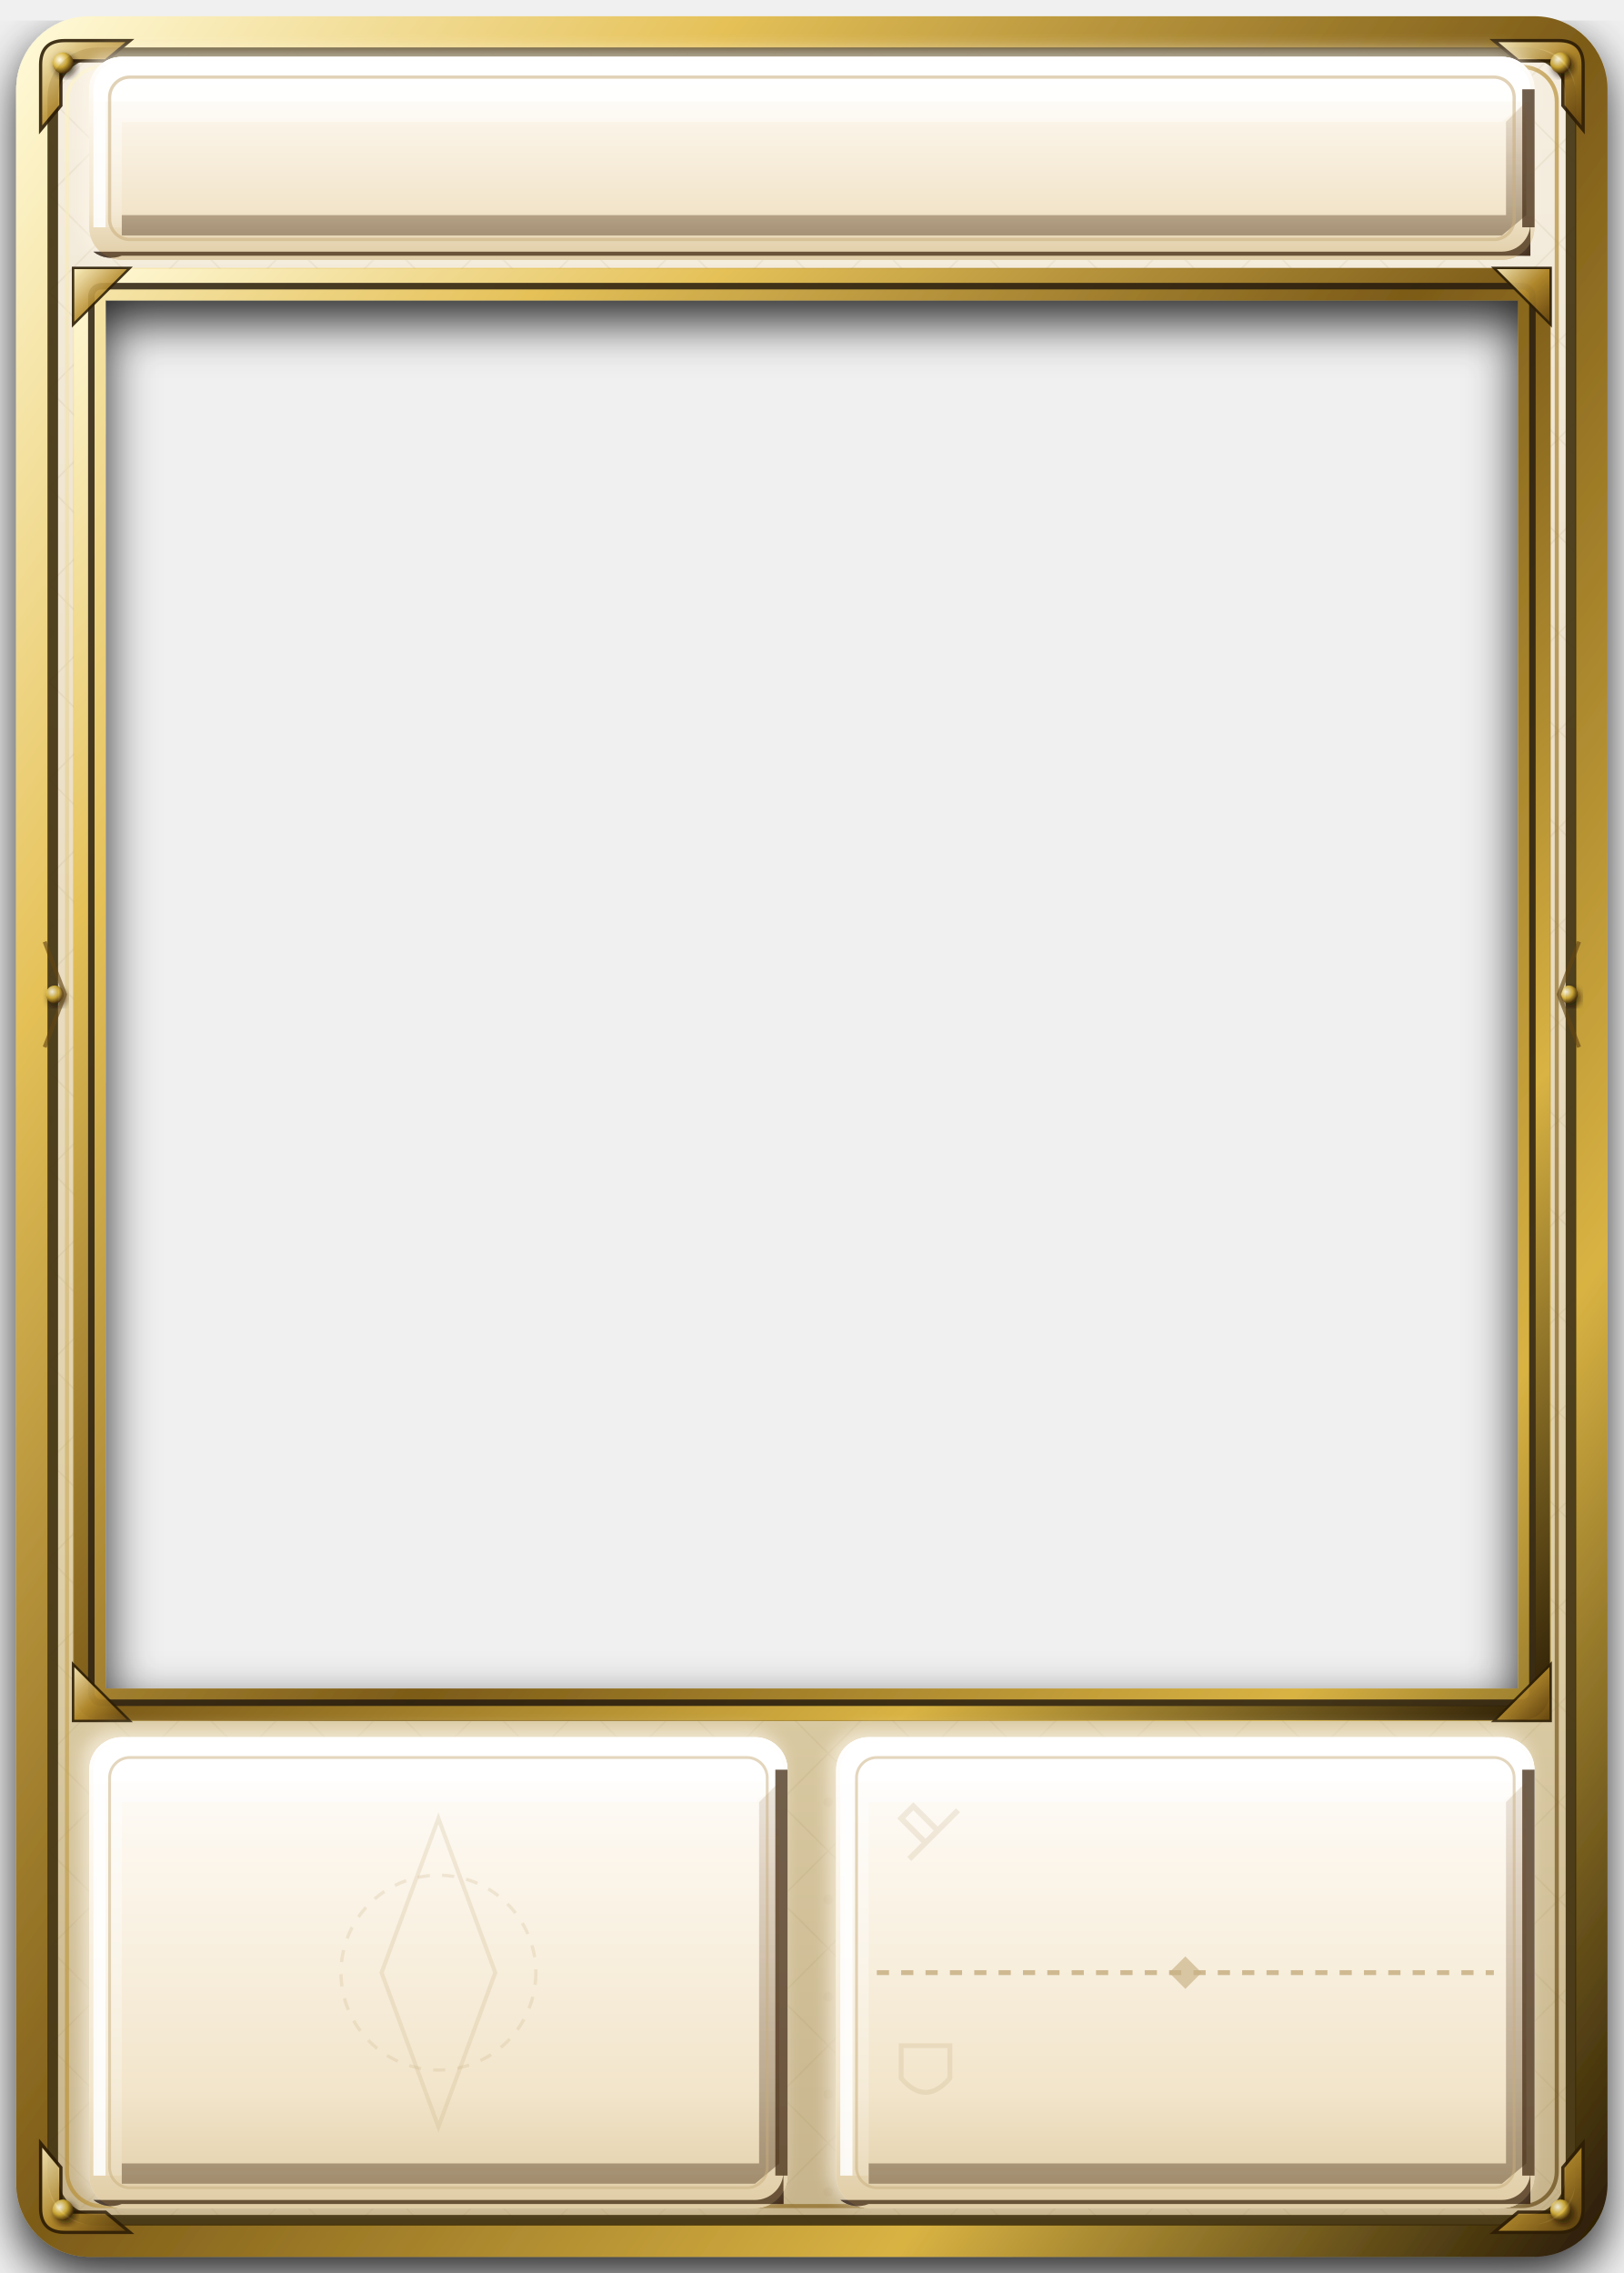
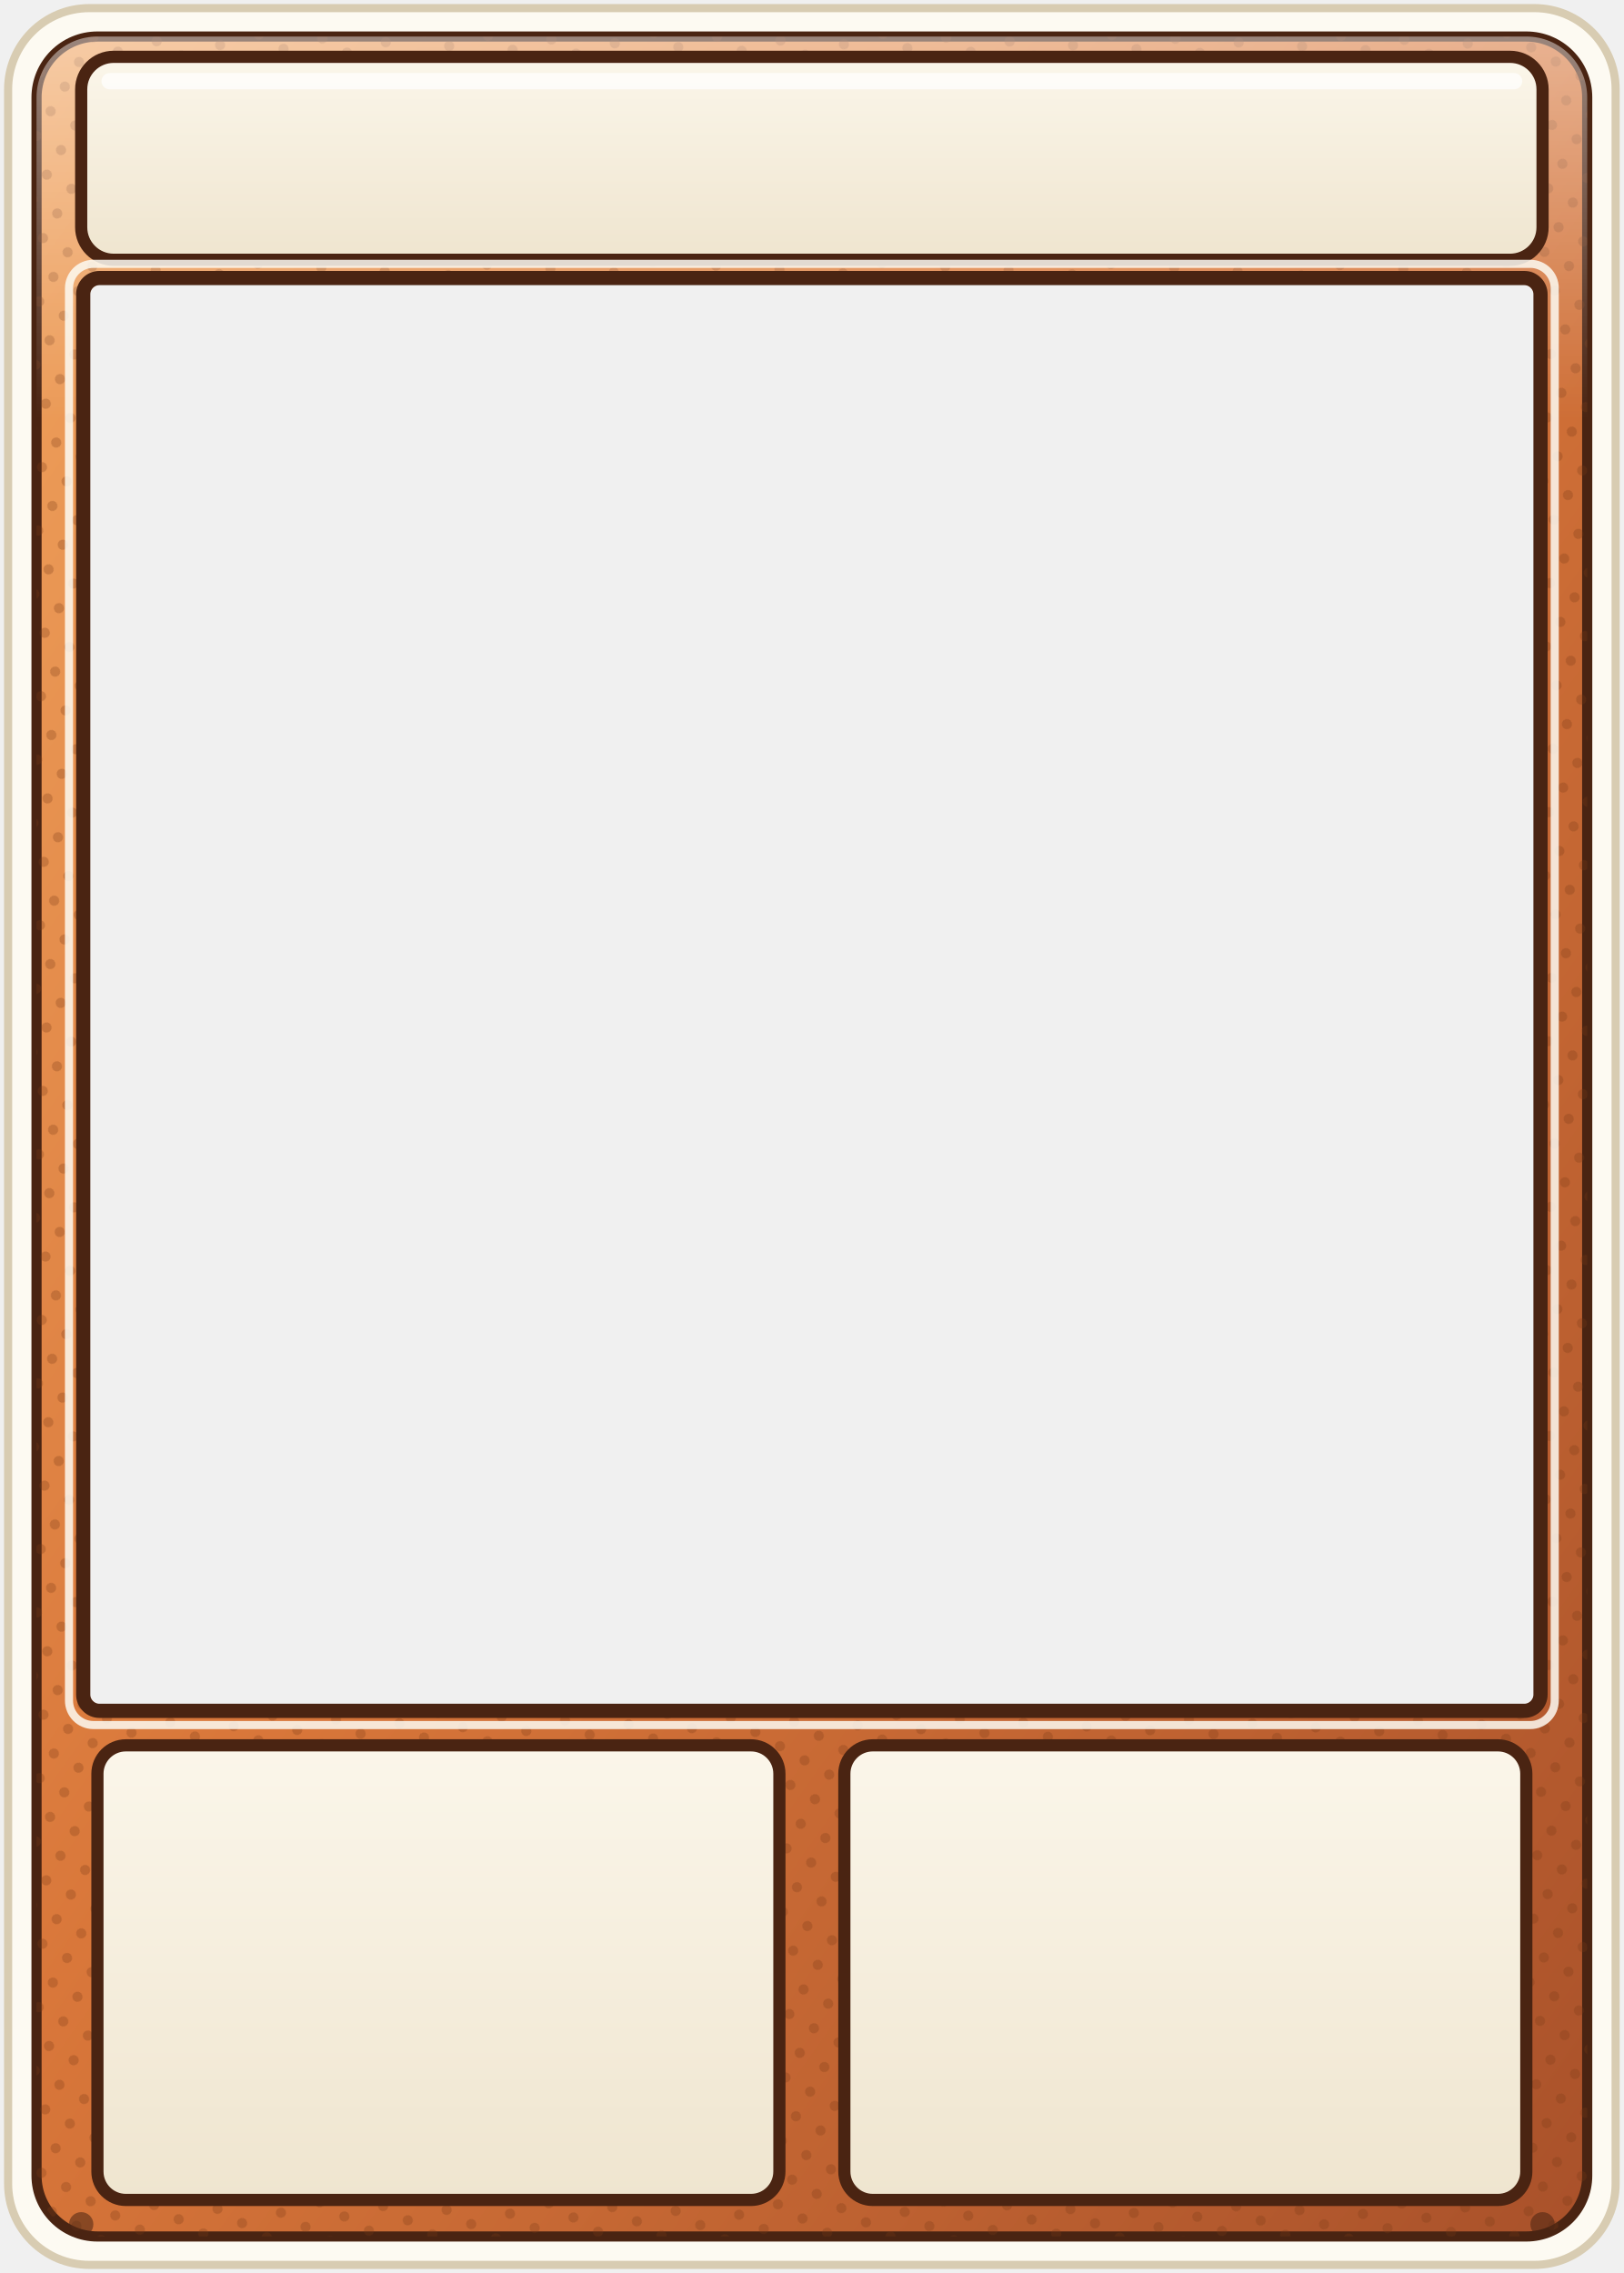
<svg xmlns="http://www.w3.org/2000/svg" viewBox="0 0 400 560" width="100%" height="100%">
  <defs>
-     <filter id="shadow-drop" x="-20%" y="-20%" width="140%" height="140%">
-       <feDropShadow dx="0" dy="5" stdDeviation="6" flood-color="#000000" flood-opacity="0.85" />
-     </filter>
-     <filter id="yugioh-emboss-wide" x="-15%" y="-15%" width="130%" height="130%">
-       <feDropShadow dx="2" dy="3.5" stdDeviation="3.5" flood-color="#3d2714" flood-opacity="0.6" result="box-shadow" />
-       <feDropShadow dx="-1.5" dy="-1.5" stdDeviation="2" flood-color="#fff8eb" flood-opacity="0.4" result="light-glow" />
-       <feMerge>
-         <feMergeNode in="box-shadow" />
-         <feMergeNode in="SourceGraphic" />
-         <feMergeNode in="light-glow" />
-       </feMerge>
-     </filter>
-     <filter id="rivet-shadow" x="-30%" y="-30%" width="160%" height="160%">
-       <feDropShadow dx="0.6" dy="0.8" stdDeviation="0.8" flood-color="#1a1104" flood-opacity="0.8" />
-     </filter>
-     <linearGradient id="metal-gold-bevel" x1="0%" y1="0%" x2="100%" y2="100%">
-       <stop offset="0%" stop-color="#fff9d6" />
-       <stop offset="22%" stop-color="#e5c158" />
-       <stop offset="50%" stop-color="#7c5b18" />
-       <stop offset="78%" stop-color="#d9b343" />
-       <stop offset="100%" stop-color="#2c1e05" />
+     <linearGradient id="band" x1="0" y1="0" x2="1" y2="1">
+       <stop offset="0" stop-color="#f0a35e" />
+       <stop offset="0.45" stop-color="#d9773a" />
+       <stop offset="1" stop-color="#a9512a" />
    </linearGradient>
-     <linearGradient id="filigree-gold" x1="0%" y1="0%" x2="100%" y2="100%">
-       <stop offset="0%" stop-color="#fef3c7" />
-       <stop offset="50%" stop-color="#b48a2c" />
-       <stop offset="100%" stop-color="#5c3e0b" />
+     <linearGradient id="paper" x1="0" y1="0" x2="0" y2="1">
+       <stop offset="0" stop-color="#fbf6ea" />
+       <stop offset="1" stop-color="#efe5cf" />
    </linearGradient>
-     <linearGradient id="paper-parchment-base" x1="0%" y1="0%" x2="0%" y2="100%">
-       <stop offset="0%" stop-color="#f6efe2" />
-       <stop offset="35%" stop-color="#ece0c8" />
-       <stop offset="70%" stop-color="#decfa8" />
-       <stop offset="100%" stop-color="#c6b38b" />
+     <pattern id="halftone" width="7" height="7" patternUnits="userSpaceOnUse" patternTransform="rotate(30)">
+       <circle cx="3.5" cy="3.5" r="1.25" fill="#7a3a17" opacity="0.28" />
+     </pattern>
+     <linearGradient id="gloss" x1="0" y1="0" x2="0" y2="1">
+       <stop offset="0" stop-color="#ffffff" stop-opacity="0.45" />
+       <stop offset="0.35" stop-color="#ffffff" stop-opacity="0" />
    </linearGradient>
-     <pattern id="parchment-filigree-grid" width="24" height="24" patternUnits="userSpaceOnUse">
-       <path d="M 0 12 L 12 0 L 24 12 L 12 24 Z" fill="none" stroke="#8a6d3b" stroke-width="0.4" opacity="0.09" />
-       <circle cx="12" cy="12" r="1.2" fill="#8a6d3b" opacity="0.06" />
-     </pattern>
-     <linearGradient id="paper-embossed-box" x1="0%" y1="0%" x2="0%" y2="100%">
-       <stop offset="0%" stop-color="#ffffff" />
-       <stop offset="25%" stop-color="#fcf6ec" />
-       <stop offset="75%" stop-color="#f2e5cb" />
-       <stop offset="100%" stop-color="#e0cda6" />
-     </linearGradient>
-     <linearGradient id="bevel-light-grad" x1="0%" y1="0%" x2="0%" y2="100%">
-       <stop offset="0%" stop-color="#ffffff" stop-opacity="1.0" />
-       <stop offset="100%" stop-color="#ffffff" stop-opacity="0.3" />
-     </linearGradient>
-     <linearGradient id="bevel-shadow-grad" x1="0%" y1="0%" x2="0%" y2="100%">
-       <stop offset="0%" stop-color="#7a532d" stop-opacity="0.3" />
-       <stop offset="100%" stop-color="#422912" stop-opacity="0.9" />
-     </linearGradient>
-     <radialGradient id="rivet-gold" cx="35%" cy="35%" r="65%">
-       <stop offset="0%" stop-color="#fffbeb" />
-       <stop offset="55%" stop-color="#d4af37" />
-       <stop offset="100%" stop-color="#452c07" />
-     </radialGradient>
+     <mask id="window">
+       <rect width="400" height="560" fill="#fff" />
+       <rect x="22" y="70" width="356" height="350" rx="3" fill="#000" />
+     </mask>
  </defs>
-   <g id="layer2-frame-body">
-     <path fill-rule="evenodd" fill="url(#paper-parchment-base)" stroke="url(#metal-gold-bevel)" stroke-width="8" filter="url(#shadow-drop)" d="M 22,8              L 378,8              A 14,14 0 0 1 392,22              L 392,538              A 14,14 0 0 1 378,552              L 22,552              A 14,14 0 0 1 8,538              L 8,22              A 14,14 0 0 1 22,8 Z              M 22,70              L 378,70              L 378,420              L 22,420 Z" />
-     <path fill-rule="evenodd" fill="url(#parchment-filigree-grid)" d="M 22,12 L 378,12 A 10,10 0 0 1 388,22 L 388,538 A 10,10 0 0 1 378,548 L 22,548 A 10,10 0 0 1 12,538 L 12,22 A 10,10 0 0 1 22,12 Z M 22,70 L 378,70 L 378,420 L 22,420 Z" />
-     <rect x="13" y="13" width="374" height="534" rx="11" ry="11" fill="none" stroke="#3b2b08" stroke-width="2.6" opacity="0.88" />
-     <rect x="16.5" y="16.5" width="367" height="527" rx="8.5" ry="8.5" fill="none" stroke="url(#filigree-gold)" stroke-width="1.0" opacity="0.65" />
-     <g id="corner-ornaments" opacity="0.9">
-       <path d="M 10,32 L 10,16 Q 10,10 16,10 L 32,10 L 26,15 L 15,15 L 15,26 Z" fill="url(#filigree-gold)" stroke="#2e1d05" stroke-width="0.8" />
-       <circle cx="15.5" cy="15.5" r="2.6" fill="url(#rivet-gold)" filter="url(#rivet-shadow)" />
-       <path d="M 390,32 L 390,16 Q 390,10 384,10 L 368,10 L 374,15 L 385,15 L 385,26 Z" fill="url(#filigree-gold)" stroke="#2e1d05" stroke-width="0.8" />
-       <circle cx="384.5" cy="15.5" r="2.6" fill="url(#rivet-gold)" filter="url(#rivet-shadow)" />
-       <path d="M 10,528 L 10,544 Q 10,550 16,550 L 32,550 L 26,545 L 15,545 L 15,534 Z" fill="url(#filigree-gold)" stroke="#2e1d05" stroke-width="0.8" />
-       <circle cx="15.5" cy="544.5" r="2.6" fill="url(#rivet-gold)" filter="url(#rivet-shadow)" />
-       <path d="M 390,528 L 390,544 Q 390,550 384,550 L 368,550 L 374,545 L 385,545 L 385,534 Z" fill="url(#filigree-gold)" stroke="#2e1d05" stroke-width="0.8" />
-       <circle cx="384.5" cy="544.5" r="2.6" fill="url(#rivet-gold)" filter="url(#rivet-shadow)" />
-       <circle cx="13.5" cy="245" r="2.2" fill="url(#rivet-gold)" filter="url(#rivet-shadow)" />
-       <circle cx="386.5" cy="245" r="2.2" fill="url(#rivet-gold)" filter="url(#rivet-shadow)" />
-       <path d="M 11,232 L 16,245 L 11,258" fill="none" stroke="#634511" stroke-width="1" opacity="0.7" />
-       <path d="M 389,232 L 384,245 L 389,258" fill="none" stroke="#634511" stroke-width="1" opacity="0.7" />
-     </g>
-     <g id="top-name-emboss-box" filter="url(#yugioh-emboss-wide)">
-       <rect x="22" y="14" width="356" height="50" rx="8" ry="8" fill="url(#paper-embossed-box)" />
-       <path d="M 30,15 L 370,15 A 7,7 0 0 1 377,22 L 377,25 L 23,25 L 23,22 A 7,7 0 0 1 30,15 Z" fill="#ffffff" opacity="0.95" />
-       <path d="M 23,22 L 23,56 L 26,56 L 26,22 Z" fill="#ffffff" opacity="0.85" />
-       <path d="M 24,25 L 376,25 L 370,30 L 30,30 L 30,56 L 24,56 Z" fill="url(#bevel-light-grad)" opacity="0.5" />
-       <path d="M 23,62 L 370,62 A 7,7 0 0 0 377,55 L 377,63 L 30,63 A 7,7 0 0 1 23,62 Z" fill="#422912" opacity="0.75" />
-       <path d="M 375,22 L 375,56 L 378,56 L 378,22 Z" fill="#422912" opacity="0.75" />
-       <path d="M 30,58 L 370,58 L 376,53 L 376,25 L 371,30 L 371,53 L 30,53 Z" fill="url(#bevel-shadow-grad)" opacity="0.45" />
-       <rect x="27" y="19" width="346" height="40" rx="5" ry="5" fill="none" stroke="#c8ad7c" stroke-width="0.8" opacity="0.55" />
-     </g>
-     <rect x="20" y="68" width="360" height="354" rx="5" ry="5" fill="none" stroke="url(#metal-gold-bevel)" stroke-width="3.6" />
-     <rect x="22.5" y="70.5" width="355" height="349" rx="2.5" ry="2.5" fill="none" stroke="#22180e" stroke-width="1.6" opacity="0.82" />
-     <g fill="url(#filigree-gold)" stroke="#2c1e05" stroke-width="0.6" opacity="0.9">
-       <polygon points="18,66 32,66 18,80" />
-       <polygon points="382,66 368,66 382,80" />
-       <polygon points="18,424 32,424 18,410" />
-       <polygon points="382,424 368,424 382,410" />
-     </g>
-     <g id="bottom-tag-emboss-box" filter="url(#yugioh-emboss-wide)">
-       <rect x="22" y="428" width="172" height="116" rx="8" ry="8" fill="url(#paper-embossed-box)" />
-       <path d="M 108,448 L 122,486 L 108,524 L 94,486 Z" fill="none" stroke="#c5ab7c" stroke-width="1" opacity="0.22" />
-       <circle cx="108" cy="486" r="24" fill="none" stroke="#c5ab7c" stroke-width="0.8" stroke-dasharray="3 3" opacity="0.22" />
-       <path d="M 30,429 L 186,429 A 7,7 0 0 1 193,436 L 193,439 L 23,439 L 23,436 A 7,7 0 0 1 30,429 Z" fill="#ffffff" opacity="0.95" />
-       <path d="M 23,436 L 23,536 L 26,536 L 26,436 Z" fill="#ffffff" opacity="0.85" />
-       <path d="M 24,439 L 192,439 L 186,444 L 30,444 L 30,536 L 24,536 Z" fill="url(#bevel-light-grad)" opacity="0.5" />
-       <path d="M 23,542 L 186,542 A 7,7 0 0 0 193,535 L 193,543 L 30,543 A 7,7 0 0 1 23,542 Z" fill="#422912" opacity="0.75" />
-       <path d="M 191,436 L 191,536 L 194,536 L 194,436 Z" fill="#422912" opacity="0.75" />
-       <path d="M 30,538 L 186,538 L 192,533 L 192,439 L 187,444 L 187,533 L 30,533 Z" fill="url(#bevel-shadow-grad)" opacity="0.45" />
-       <rect x="27" y="433" width="162" height="106" rx="5" ry="5" fill="none" stroke="#c8ad7c" stroke-width="0.7" opacity="0.5" />
-     </g>
-     <g id="bottom-stat-emboss-box" filter="url(#yugioh-emboss-wide)">
-       <rect x="206" y="428" width="172" height="116" rx="8" ry="8" fill="url(#paper-embossed-box)" />
-       <path d="M 225,445 L 231,451 L 228,454 L 222,448 Z M 224,458 L 236,446" stroke="#b99c6b" stroke-width="1.4" opacity="0.18" fill="none" />
-       <path d="M 222,504 L 234,504 L 234,512 Q 228,519 222,512 Z" stroke="#b99c6b" stroke-width="1.2" opacity="0.18" fill="none" />
-       <path d="M 214,429 L 370,429 A 7,7 0 0 1 377,436 L 377,439 L 207,439 L 207,436 A 7,7 0 0 1 214,429 Z" fill="#ffffff" opacity="0.95" />
-       <path d="M 207,436 L 207,536 L 210,536 L 210,436 Z" fill="#ffffff" opacity="0.85" />
-       <path d="M 208,439 L 376,439 L 370,444 L 214,444 L 214,536 L 208,536 Z" fill="url(#bevel-light-grad)" opacity="0.5" />
-       <path d="M 207,542 L 370,542 A 7,7 0 0 0 377,535 L 377,543 L 214,543 A 7,7 0 0 1 207,542 Z" fill="#422912" opacity="0.75" />
-       <path d="M 375,436 L 375,536 L 378,536 L 378,436 Z" fill="#422912" opacity="0.75" />
-       <path d="M 214,538 L 370,538 L 376,533 L 376,439 L 371,444 L 371,533 L 214,533 Z" fill="url(#bevel-shadow-grad)" opacity="0.45" />
-       <rect x="211" y="433" width="162" height="106" rx="5" ry="5" fill="none" stroke="#c8ad7c" stroke-width="0.7" opacity="0.5" />
-       <line x1="216" y1="486" x2="368" y2="486" stroke="#c8b084" stroke-width="1.2" stroke-dasharray="3,3" opacity="0.85" />
-       <polygon points="292,482 296,486 292,490 288,486" fill="#c8b084" opacity="0.65" />
-     </g>
+   <g mask="url(#window)">
+     <rect x="2" y="2" width="396" height="556" rx="20" fill="#fdfaf2" stroke="#d8ccb2" stroke-width="2" />
+     <rect x="9" y="9" width="382" height="542" rx="15" fill="url(#band)" stroke="#4a2412" stroke-width="2.5" />
+     <rect x="9" y="9" width="382" height="542" rx="15" fill="url(#halftone)" />
+     <rect x="9" y="9" width="382" height="270" rx="15" fill="url(#gloss)" />
  </g>
+   <rect x="20" y="14" width="360" height="50" rx="8" fill="url(#paper)" stroke="#4a2412" stroke-width="3" />
+   <rect x="25" y="18" width="350" height="4" rx="2" fill="#ffffff" opacity="0.7" />
+   <rect x="20.5" y="68.5" width="359" height="353" rx="4" fill="none" stroke="#4a2412" stroke-width="3.5" />
+   <rect x="17" y="65" width="366" height="360" rx="6" fill="none" stroke="#fdfaf2" stroke-width="2" opacity="0.85" />
+   <rect x="24" y="430" width="168" height="112" rx="7" fill="url(#paper)" stroke="#4a2412" stroke-width="3" />
+   <rect x="208" y="430" width="168" height="112" rx="7" fill="url(#paper)" stroke="#4a2412" stroke-width="3" />
+   <circle cx="20" cy="548" r="3" fill="#4a2412" opacity="0.55" />
+   <circle cx="380" cy="548" r="3" fill="#4a2412" opacity="0.55" />
</svg>
